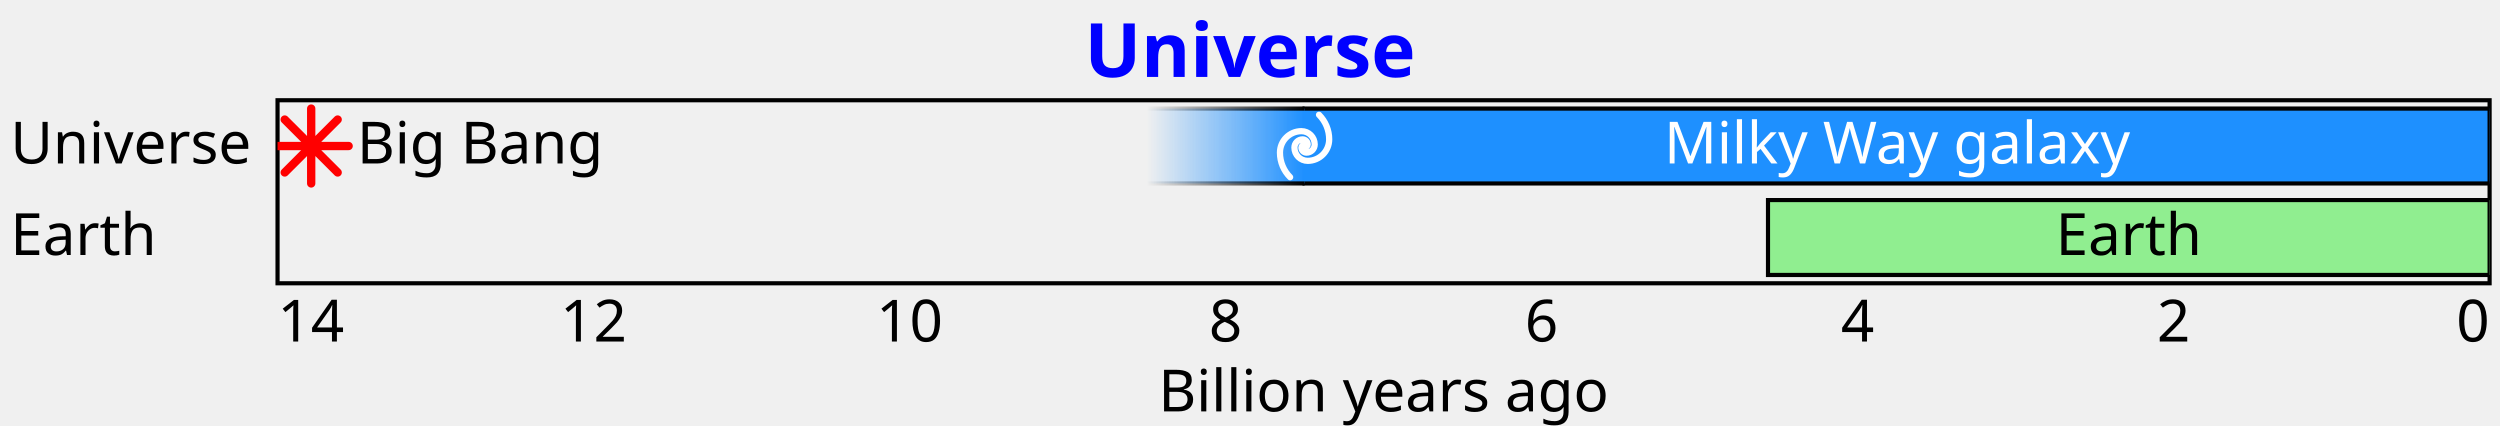
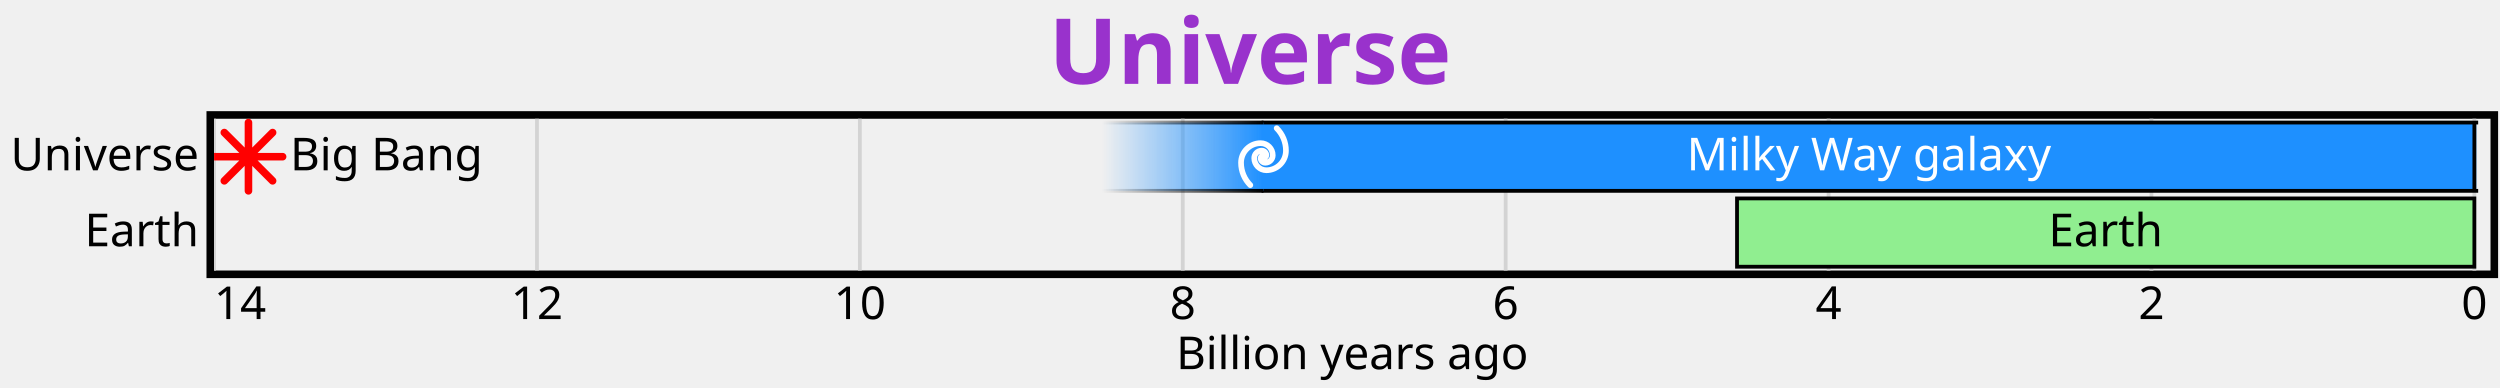
- <svg xmlns="http://www.w3.org/2000/svg" width="601" height="102.2" viewBox="0 0 601 102.2" transform="translate(0.5, 0.5)">
-   <g stroke="black" fill="white" font-family="sans-serif" font-size="14">
-     <text x="300" y="18" stroke="none" fill="blue" font-size="18" text-anchor="middle" font-weight="bold">Universe</text>
-     <rect x="66.22" y="23.6" width="531.78" height="44" stroke="black" fill="none" stroke-width="1" />
-     <g>
-       <g text-anchor="middle" stroke="none" fill="black" font-size="14">
-         <text x="66.22" y="81.6" text-anchor="start">14</text>
-         <text x="142.189" y="81.6">12</text>
-         <text x="218.157" y="81.6">10</text>
-         <text x="294.126" y="81.6">8</text>
-         <text x="370.094" y="81.6">6</text>
-         <text x="446.063" y="81.6">4</text>
-         <text x="522.031" y="81.6">2</text>
-         <text x="598" y="81.6" text-anchor="end">0</text>
-         <text x="332.11" y="98.4">Billion years ago</text>
+ <svg xmlns="http://www.w3.org/2000/svg" width="658.922" height="102.2" viewBox="0 0 658.922 102.2" transform="translate(0.5, 0.5)">
+   <defs>
+     <clipPath id="id1">
+       <rect width="600" height="40" />
+     </clipPath>
+   </defs>
+   <g class="layout">
+     <g transform="translate(26.961,50.8)">
+       <g class="legend" font-family="sans-serif" font-size="12" text-anchor="end" transform="translate(24.961,-20)">
+         <text y="13.6">Universe</text>
+         <text y="33.6">Earth</text>
      </g>
    </g>
-     <defs>
-       <clipPath id="id1">
-         <rect x="66.22" y="23.6" width="531.78" height="44" />
-       </clipPath>
-     </defs>
-     <g clip-path="url(#id1)">
-       <path d="M 65.311 34.6 h 18 M 74.311 25.6 v 18 M 67.947 28.236 L 80.675 40.964 M 80.675 28.236 L 67.947 40.964" fill="none" stroke="red" stroke-width="2" stroke-linecap="round" />
-       <a href="https://en.wikipedia.org/wiki/Milky_Way">
-         <g>
-           <rect x="312.618" y="25.6" width="285.882" height="18" stroke="none" fill="dodgerblue" />
-           <path d="M 312.618 25.6 H 599 m 0 18 H 312.618" stroke="black" />
-           <defs>
-             <linearGradient id="id2">
-               <stop offset="0" stop-color="dodgerblue" stop-opacity="0" />
-               <stop offset="1" stop-color="dodgerblue" stop-opacity="1" />
-             </linearGradient>
-             <linearGradient id="id3">
-               <stop offset="0" stop-color="black" stop-opacity="0" />
-               <stop offset="1" stop-color="black" stop-opacity="1" />
-             </linearGradient>
-           </defs>
-           <rect x="275.134" y="25.6" width="37.984" height="18" stroke="none" fill="url(#id2)" />
-           <path d="M 275.134 25.6 H 313.118 m 0 18 H 275.134" stroke="url(#id3)" />
-           <line x1="598" y1="25.6" x2="598" y2="43.6" stroke="black" />
+     <g transform="translate(355.922,50.8)">
+       <rect x="-1" y="-1" width="602" height="42" stroke="black" fill="none" class="frame" stroke-width="2" transform="translate(-300,-20)" />
+     </g>
+     <g transform="translate(355.922,50.8)">
+       <g class="area" clip-path="url(#id1)" transform="translate(-300,-20)">
+         <path stroke="lightgray" class="x-grid" d="M 0 0 V 40 M 85.106 0 V 40 M 170.213 0 V 40 M 255.319 0 V 40 M 340.426 0 V 40 M 425.532 0 V 40 M 510.638 0 V 40 M 595.745 0 V 40" />
+         <path d="M 0.064 10 h 18 M 9.064 1 v 18 M 2.7 3.636 L 15.428 16.364 M 15.428 3.636 L 2.7 16.364" fill="none" stroke="red" stroke-width="2" stroke-linecap="round" class="event" />
+         <a href="https://en.wikipedia.org/wiki/Milky_Way">
+           <g stroke="black" stroke-width="1" class="period">
+             <rect x="276.096" y="1" width="320.149" height="18" fill="dodgerblue" stroke="none" />
+             <path d="M 276.096 1 H 596.745 m 0 18 H 276.096" />
+             <defs>
+               <linearGradient id="id2">
+                 <stop offset="0" stop-color="dodgerblue" stop-opacity="0" />
+                 <stop offset="1" stop-color="dodgerblue" stop-opacity="1" />
+               </linearGradient>
+               <linearGradient id="id3">
+                 <stop offset="0" stop-color="black" stop-opacity="0" />
+                 <stop offset="1" stop-color="black" stop-opacity="1" />
+               </linearGradient>
+             </defs>
+             <rect x="234.043" y="1" width="42.553" height="18" fill="url(#id2)" stroke="none" />
+             <path d="M 234.043 1 H 276.596 m 0 18 H 234.043" stroke="url(#id3)" />
+             <line x1="595.745" y1="1" x2="595.745" y2="19" />
+           </g>
+         </a>
+         <a href="https://en.wikipedia.org/wiki/Milky_Way" class="event">
+           <path transform="translate(276.596, 10) scale(1.5) translate(-6,-6)" d="M8.316 1a5.553 5.553 0 0 1 1.629 3.94A3.443 3.443 0 0 1 6.5 8.378 2.127 2.127 0 0 1 4.375 6.25 1.315 1.315 0 0 1 5.69 4.936c.45 0 .813.365.812.813a.503.503 0 0 1-.147.355l-.71-.208a.502.502 0 0 0-.147.355c0 .449.363.813.812.813A1.315 1.315 0 0 0 7.625 5.75 2.127 2.127 0 0 0 5.5 3.622 3.443 3.443 0 0 0 2.055 7.06c0 1.538.622 2.93 1.629 3.939" fill="none" stroke="white" stroke-width="1" stroke-linecap="round" />
+         </a>
+         <g stroke="black" stroke-width="1" class="period">
+           <rect x="401.404" y="21" width="194.34" height="18" fill="lightgreen" />
        </g>
-       </a>
-       <a>
-         <path transform="translate(313.118, 34.6) scale(1.5) translate(-6,-6)" d="M8.316 1a5.553 5.553 0 0 1 1.629 3.94A3.443 3.443 0 0 1 6.5 8.378 2.127 2.127 0 0 1 4.375 6.25 1.315 1.315 0 0 1 5.69 4.936c.45 0 .813.365.812.813a.503.503 0 0 1-.147.355l-.71-.208a.502.502 0 0 0-.147.355c0 .449.363.813.812.813A1.315 1.315 0 0 0 7.625 5.75 2.127 2.127 0 0 0 5.5 3.622 3.443 3.443 0 0 0 2.055 7.06c0 1.538.622 2.93 1.629 3.939" fill="none" stroke="white" stroke-width="1" stroke-linecap="round" />https://en.wikipedia.org/wiki/Milky_Way</a>
-       <g>
-         <rect x="424.526" y="47.6" width="173.474" height="18" fill="lightgreen" />
+         <g class="labels" font-family="sans-serif" font-size="12" text-anchor="middle">
+           <text x="20.064" y="13.6" class="event-label" text-anchor="start">Big Bang</text>
+           <text x="436.17" y="13.6" fill="white" class="period-label" text-anchor="middle">Milky Way galaxy</text>
+           <text x="498.574" y="33.6" fill="black" class="period-label" text-anchor="middle">Earth</text>
+         </g>
      </g>
    </g>
-     <g clip-path="url(#id1)" text-anchor="middle" stroke="none" fill="black">
-       <text x="85.311" y="38.8" text-anchor="start">Big Bang</text>
-       <text x="455.559" y="38.8" fill="white" text-anchor="middle">Milky Way galaxy</text>
-       <text x="511.263" y="60.8" fill="black" text-anchor="middle">Earth</text>
+     <g transform="translate(355.922,87)">
+       <g class="x-axis-labels" font-family="sans-serif" font-size="12" text-anchor="middle" stroke="none" fill="black" transform="translate(-300,-14.2)">
+         <text x="0" y="10.8" text-anchor="start">14</text>
+         <text x="85.106" y="10.8">12</text>
+         <text x="170.213" y="10.8">10</text>
+         <text x="255.319" y="10.8">8</text>
+         <text x="340.426" y="10.8">6</text>
+         <text x="425.532" y="10.8">4</text>
+         <text x="510.638" y="10.8">2</text>
+         <text x="595.745" y="10.8">0</text>
+         <text x="300" y="24" class="x-axis-caption">Billion years ago</text>
+       </g>
    </g>
-     <g stroke="none" fill="black">
-       <text x="2" y="38.8">Universe</text>
-       <text x="2" y="60.8">Earth</text>
+     <g transform="translate(328.961,14.4)">
+       <text y="7.2" fill="darkorchid" class="title" text-anchor="middle" font-family="sans-serif" font-size="24" font-weight="bold">Universe</text>
    </g>
  </g>
</svg>
